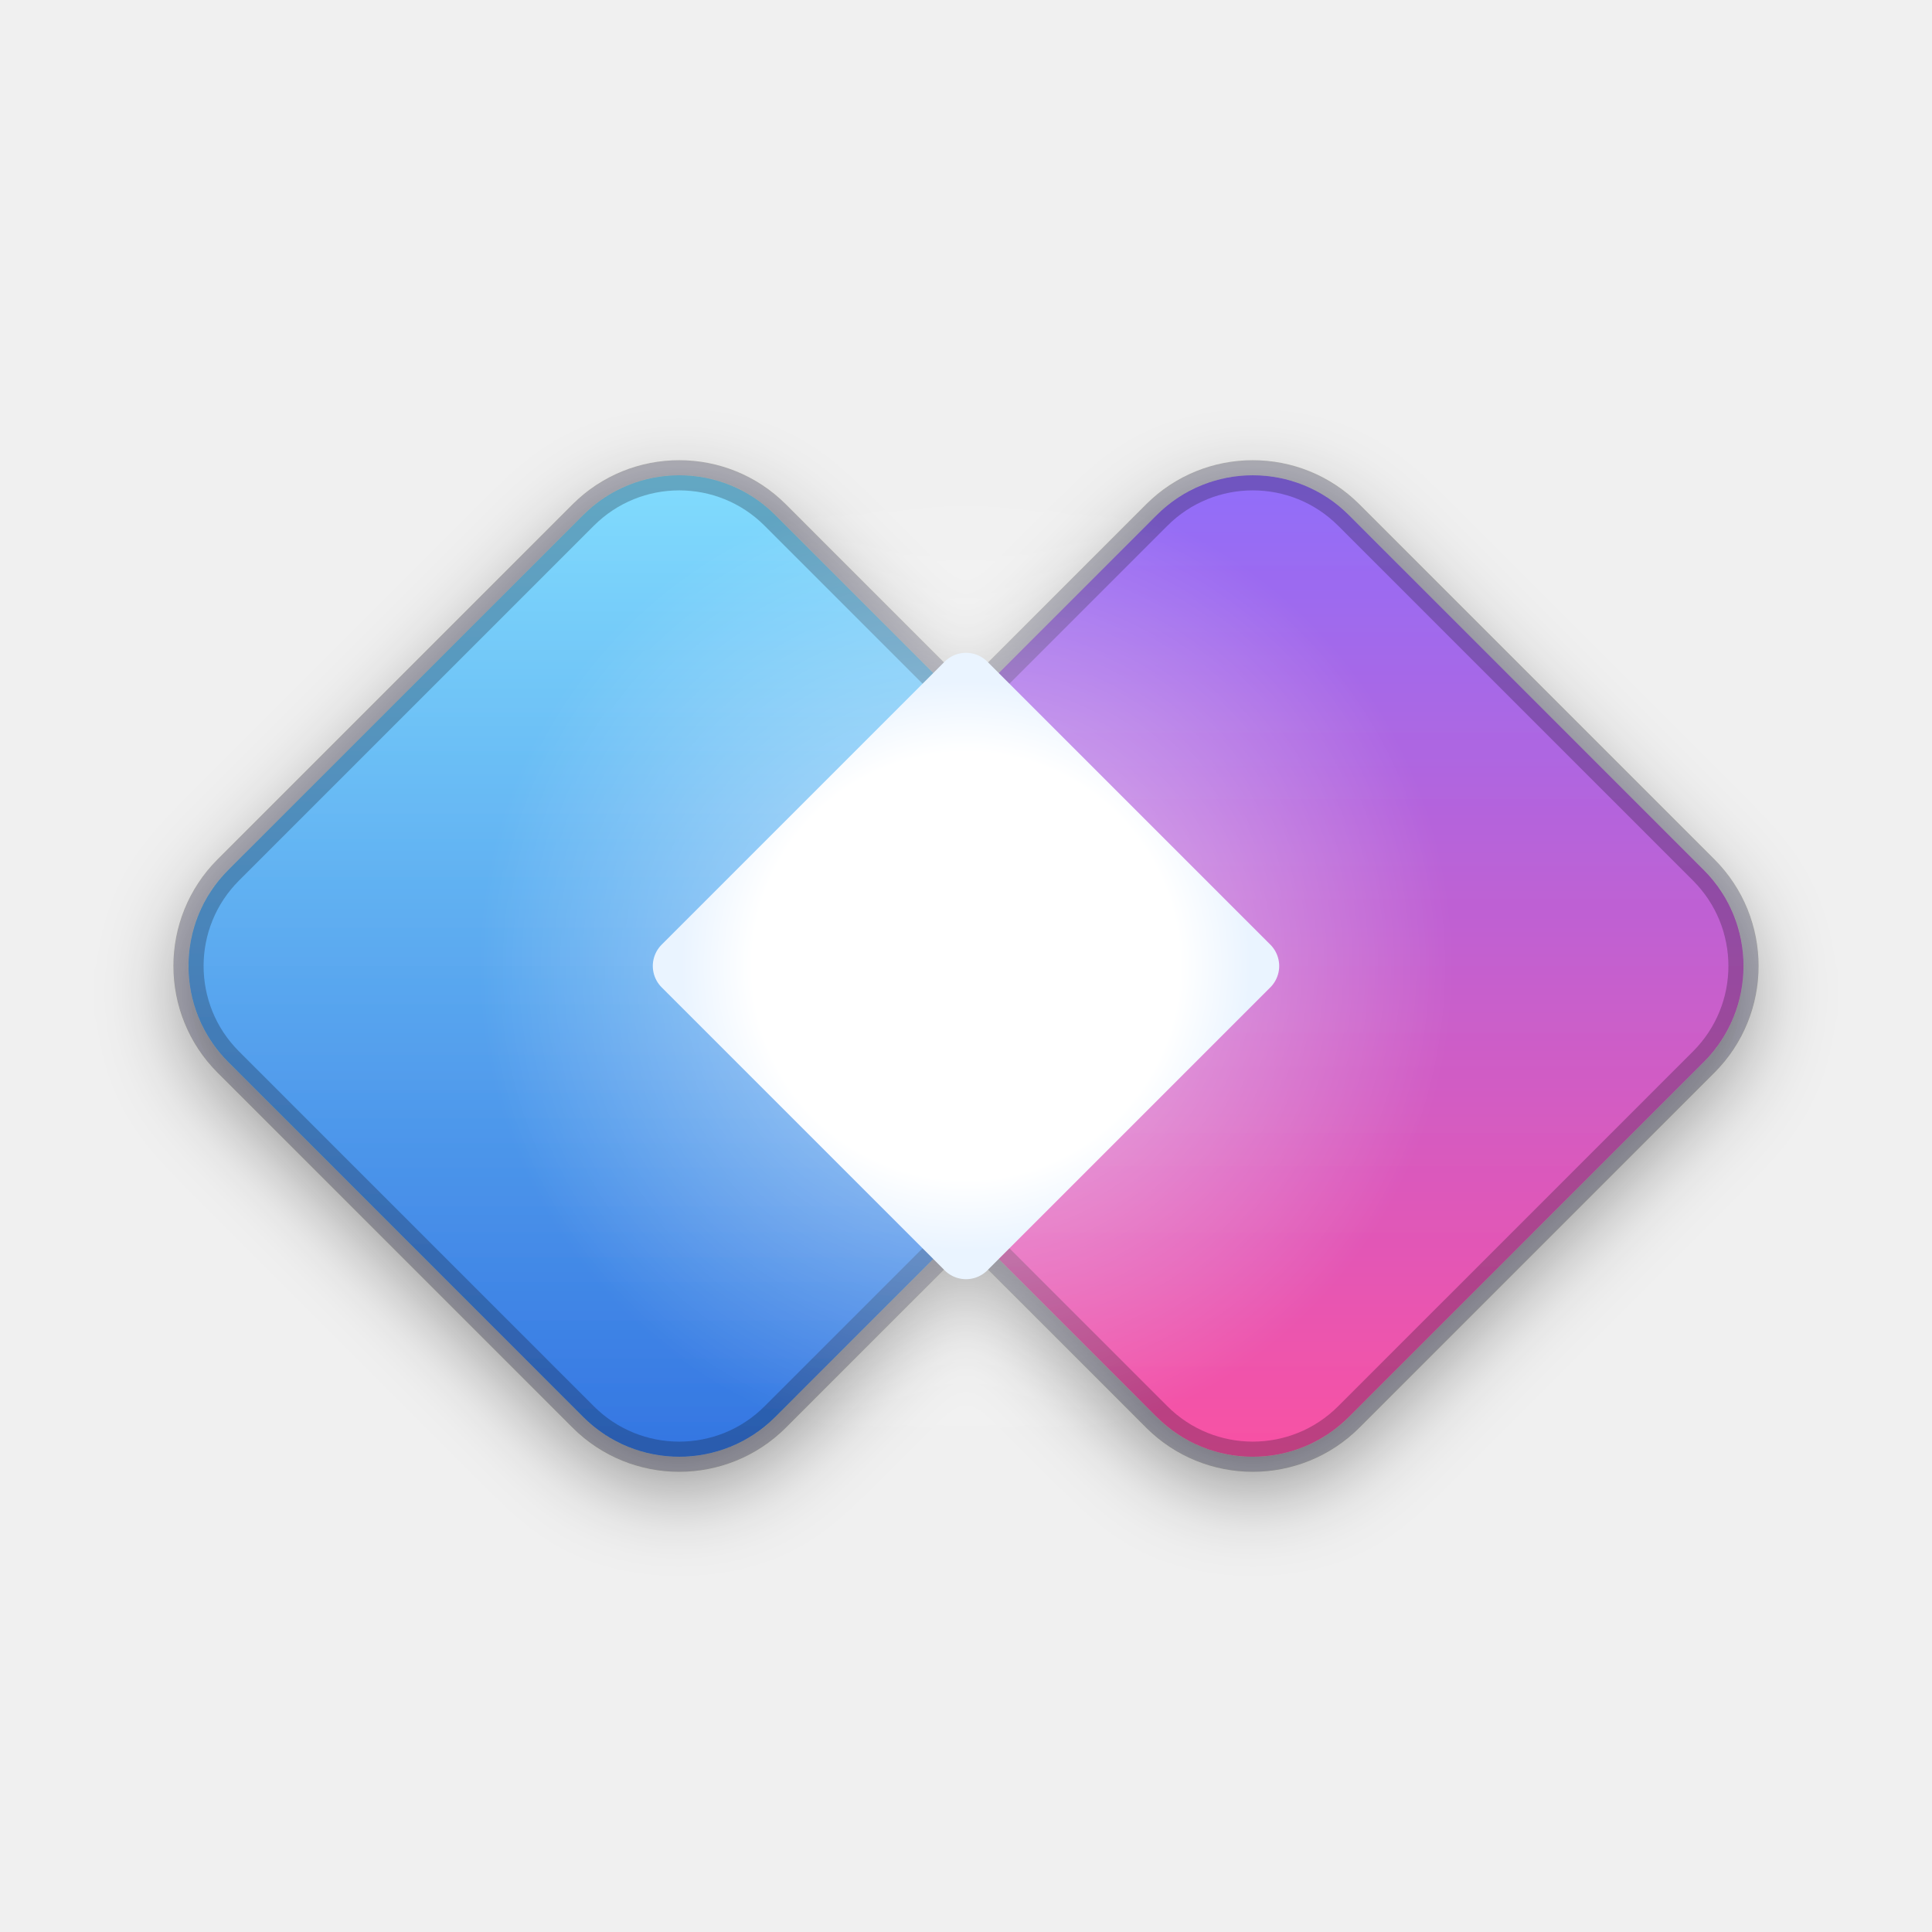
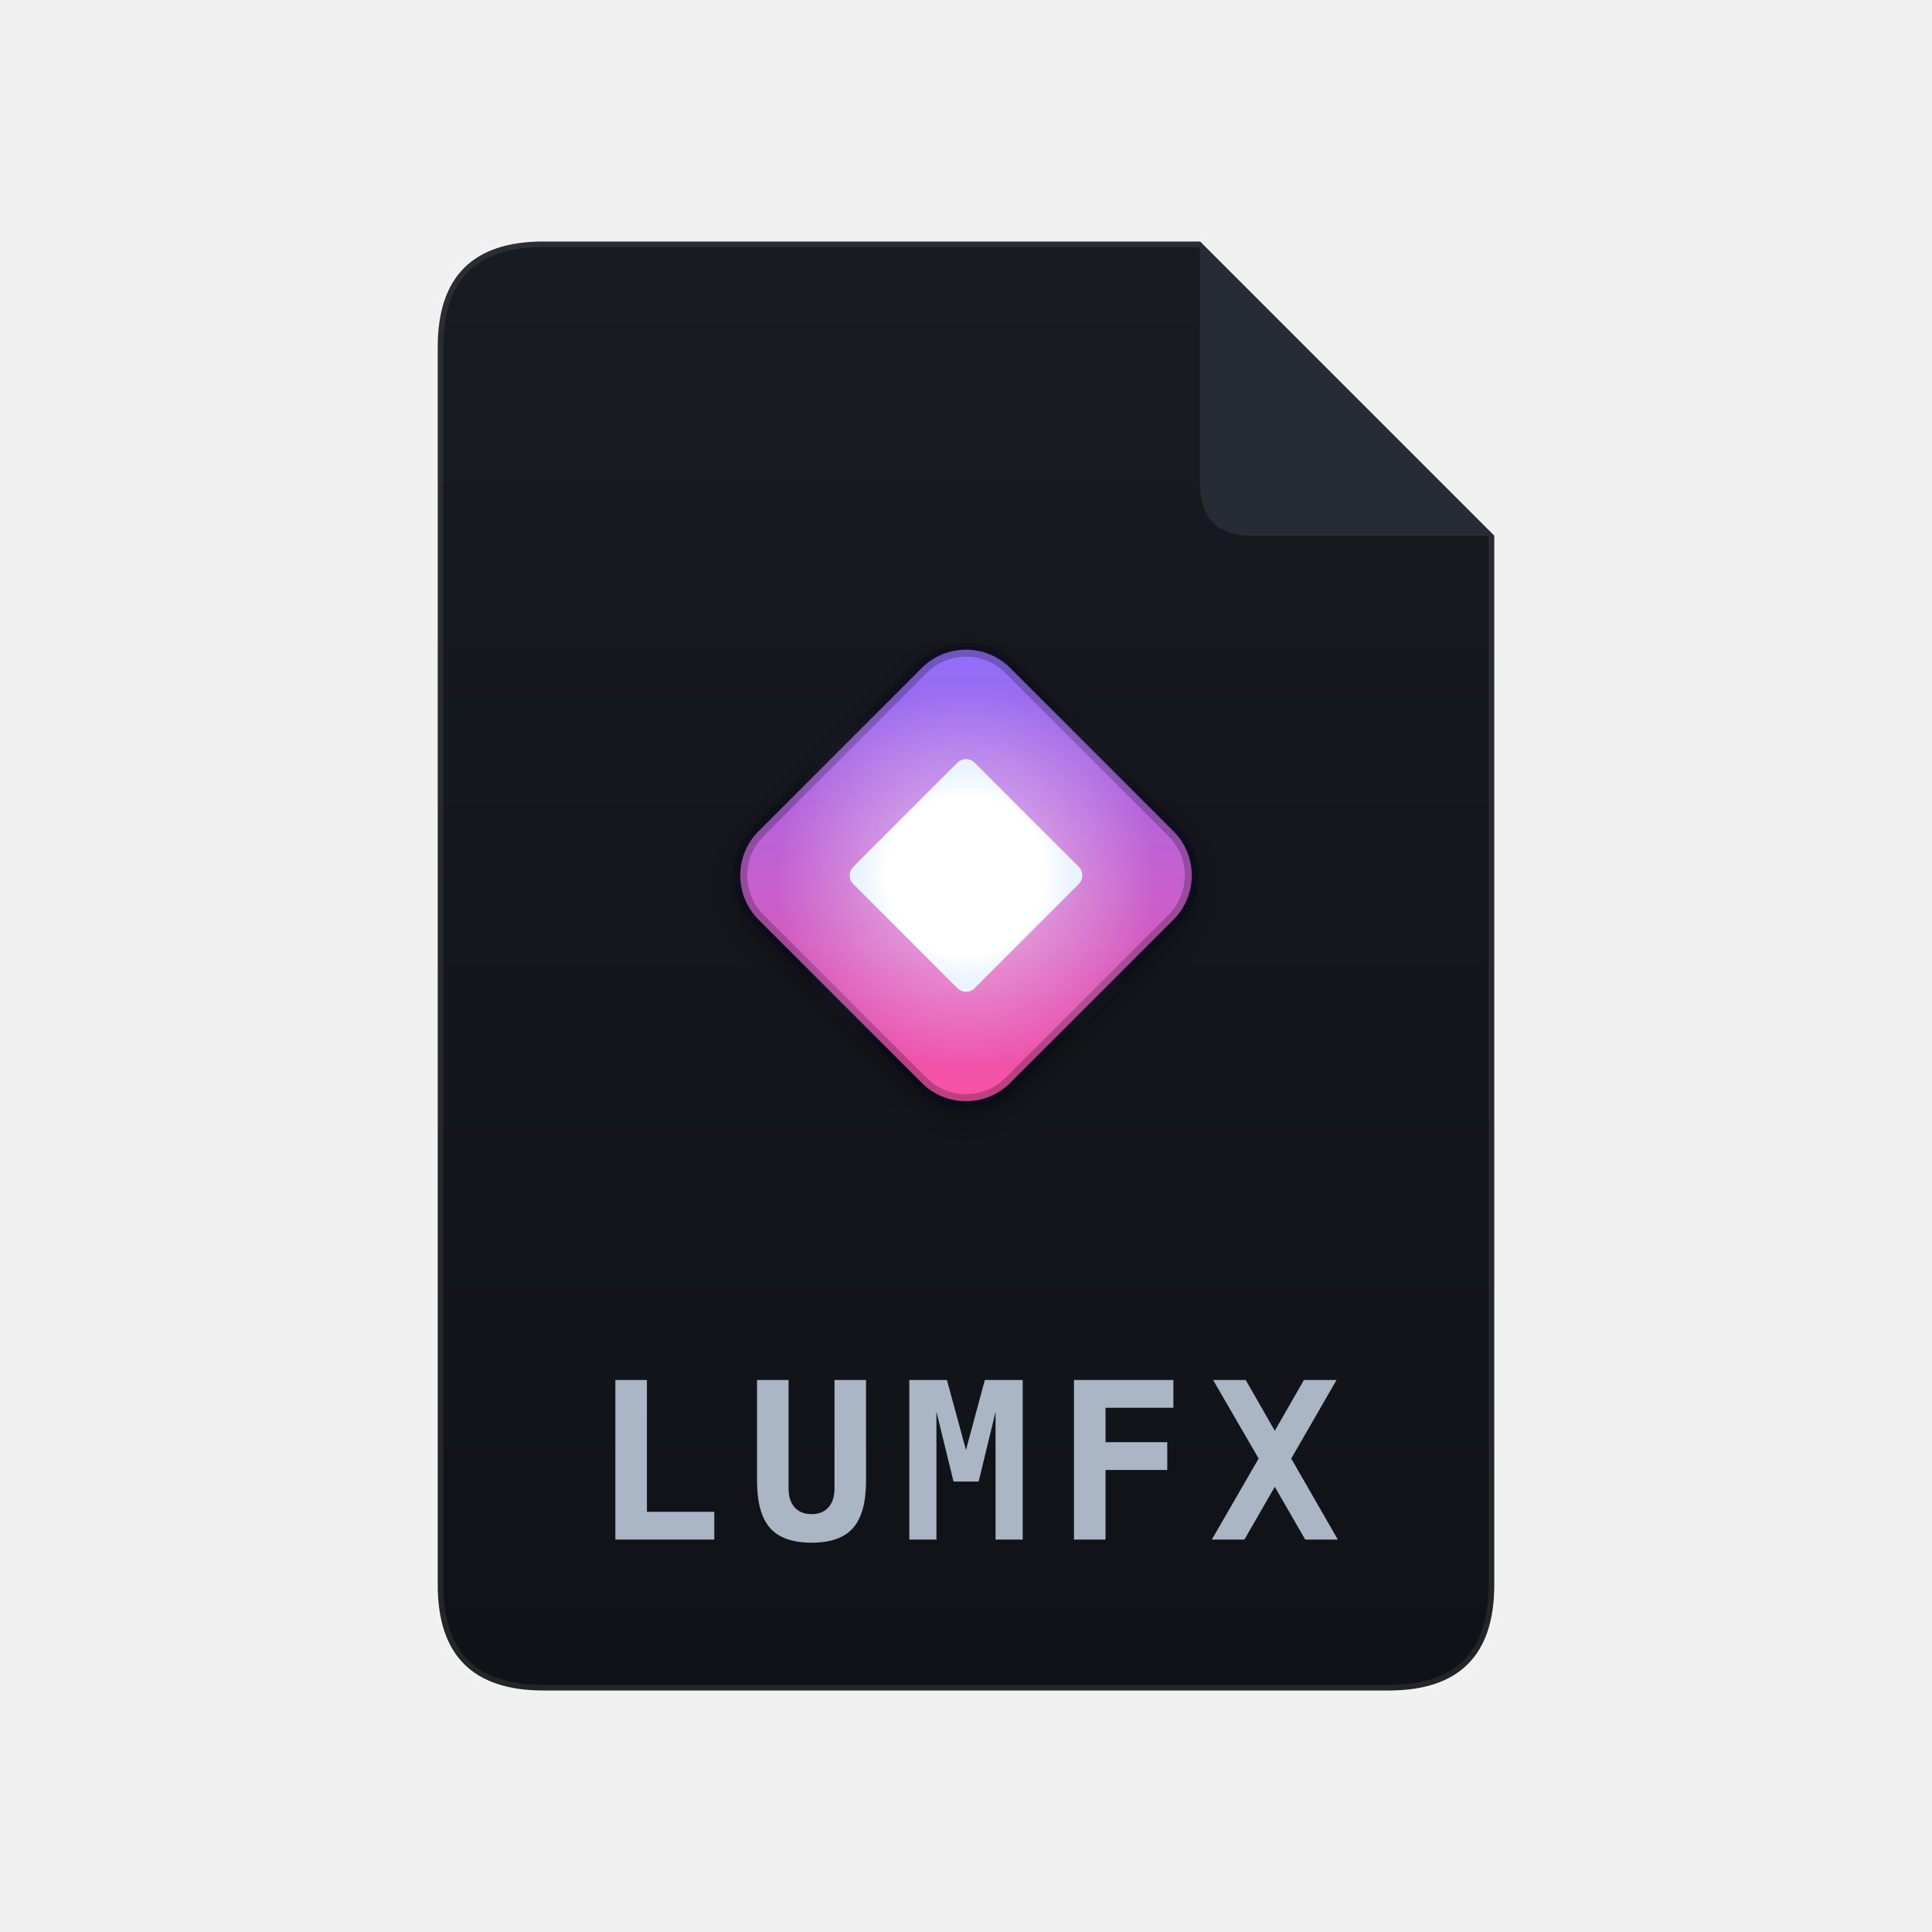
<svg xmlns="http://www.w3.org/2000/svg" viewBox="0 0 512 512" fill="none">
  <defs>
    <linearGradient id="key-a" x1="0" y1="0" x2="1" y2="1">
      <stop offset="0" stop-color="#86e2ff" />
      <stop offset="1" stop-color="#2f6fe0" />
    </linearGradient>
    <linearGradient id="key-b" x1="0" y1="0" x2="1" y2="1">
      <stop offset="0" stop-color="#8a70ff" />
      <stop offset="1" stop-color="#ff4f9e" />
    </linearGradient>
    <radialGradient id="key-core" cx="0.5" cy="0.5" r="0.5">
      <stop offset="0" stop-color="#ffffff" />
      <stop offset="0.75" stop-color="#ffffff" />
      <stop offset="1" stop-color="#eaf4ff" />
    </radialGradient>
    <radialGradient id="key-glow" cx="0.5" cy="0.5" r="0.5">
      <stop offset="0" stop-color="#ffffff" stop-opacity="0.6" />
      <stop offset="1" stop-color="#ffffff" stop-opacity="0" />
    </radialGradient>
    <filter id="key-shadow" x="-30%" y="-30%" width="160%" height="160%">
      <feDropShadow dx="0" dy="7" stdDeviation="11" flood-color="#04060b" flood-opacity="0.4" />
    </filter>
+     <linearGradient id="doc-bg" x1="0" y1="0" x2="0" y2="1">
+       <stop offset="0" stop-color="#181b21" />
+       <stop offset="1" stop-color="#101217" />
+     </linearGradient>
  </defs>
-   <g filter="url(#key-shadow)">
-     <g transform="rotate(45 180 256)">
-       <rect x="77.5" y="153.5" width="205" height="205" rx="36" fill="url(#key-a)" stroke="#0c0e14" stroke-opacity="0.25" stroke-width="8" />
+   <path d="M116 92 Q116 64 144 64 L318 64 L396 142 L396 420 Q396 448 368 448 L144 448 Q116 448 116 420 Z" fill="url(#doc-bg)" stroke="#ffffff" stroke-opacity="0.08" stroke-width="3" />
+   <path d="M318 64 L396 142 L332 142 Q318 142 318 128 Z" fill="#272b34" />
+   <g transform="translate(256 232) scale(0.46) translate(-256 -256)">
+     <g filter="url(#key-shadow)">
+       <g transform="rotate(45 256 256)">
+         <rect x="153.5" y="153.5" width="205" height="205" rx="36" fill="url(#key-b)" stroke="#0c0e14" stroke-opacity="0.25" stroke-width="8" />
+       </g>
    </g>
-     <g transform="rotate(45 332 256)">
-       <rect x="229.5" y="153.5" width="205" height="205" rx="36" fill="url(#key-b)" stroke="#0c0e14" stroke-opacity="0.25" stroke-width="8" />
-     </g>
+     <circle cx="256" cy="256" r="110" fill="url(#key-glow)" />
+     <path d="M256 196 L316 256 L256 316 L196 256 Z" fill="url(#key-core)" stroke="url(#key-core)" stroke-width="14" stroke-linejoin="round" />
  </g>
-   <circle cx="256" cy="256" r="130" fill="url(#key-glow)" />
-   <path d="M256 181 L331 256 L256 331 L181 256 Z" fill="url(#key-core)" stroke="url(#key-core)" stroke-width="16" stroke-linejoin="round" />
+   <text x="256" y="408" font-family="JetBrains Mono, Consolas, monospace" font-size="58" font-weight="700" letter-spacing="6" fill="#aab6c6" text-anchor="middle">LUMFX</text>
</svg>
